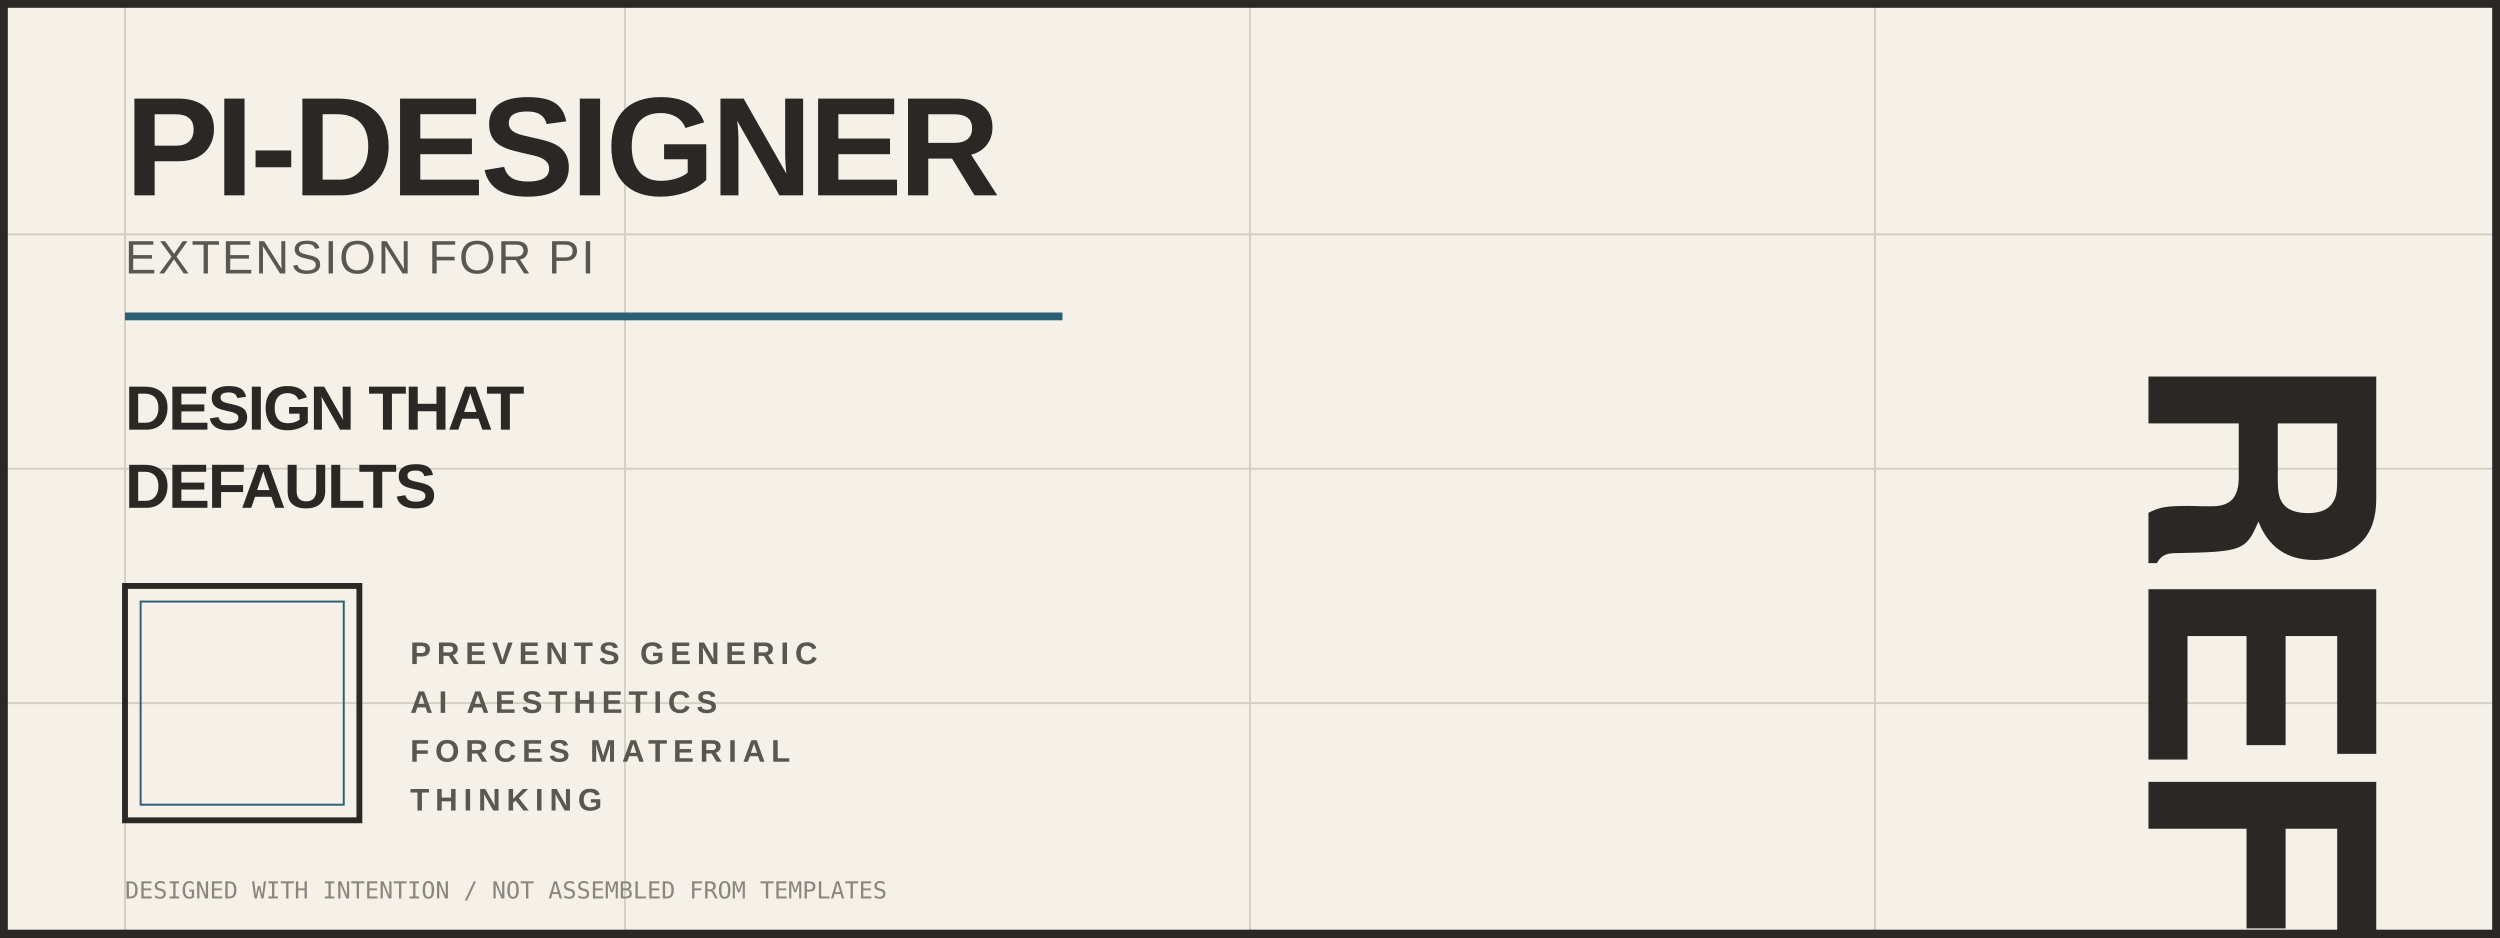
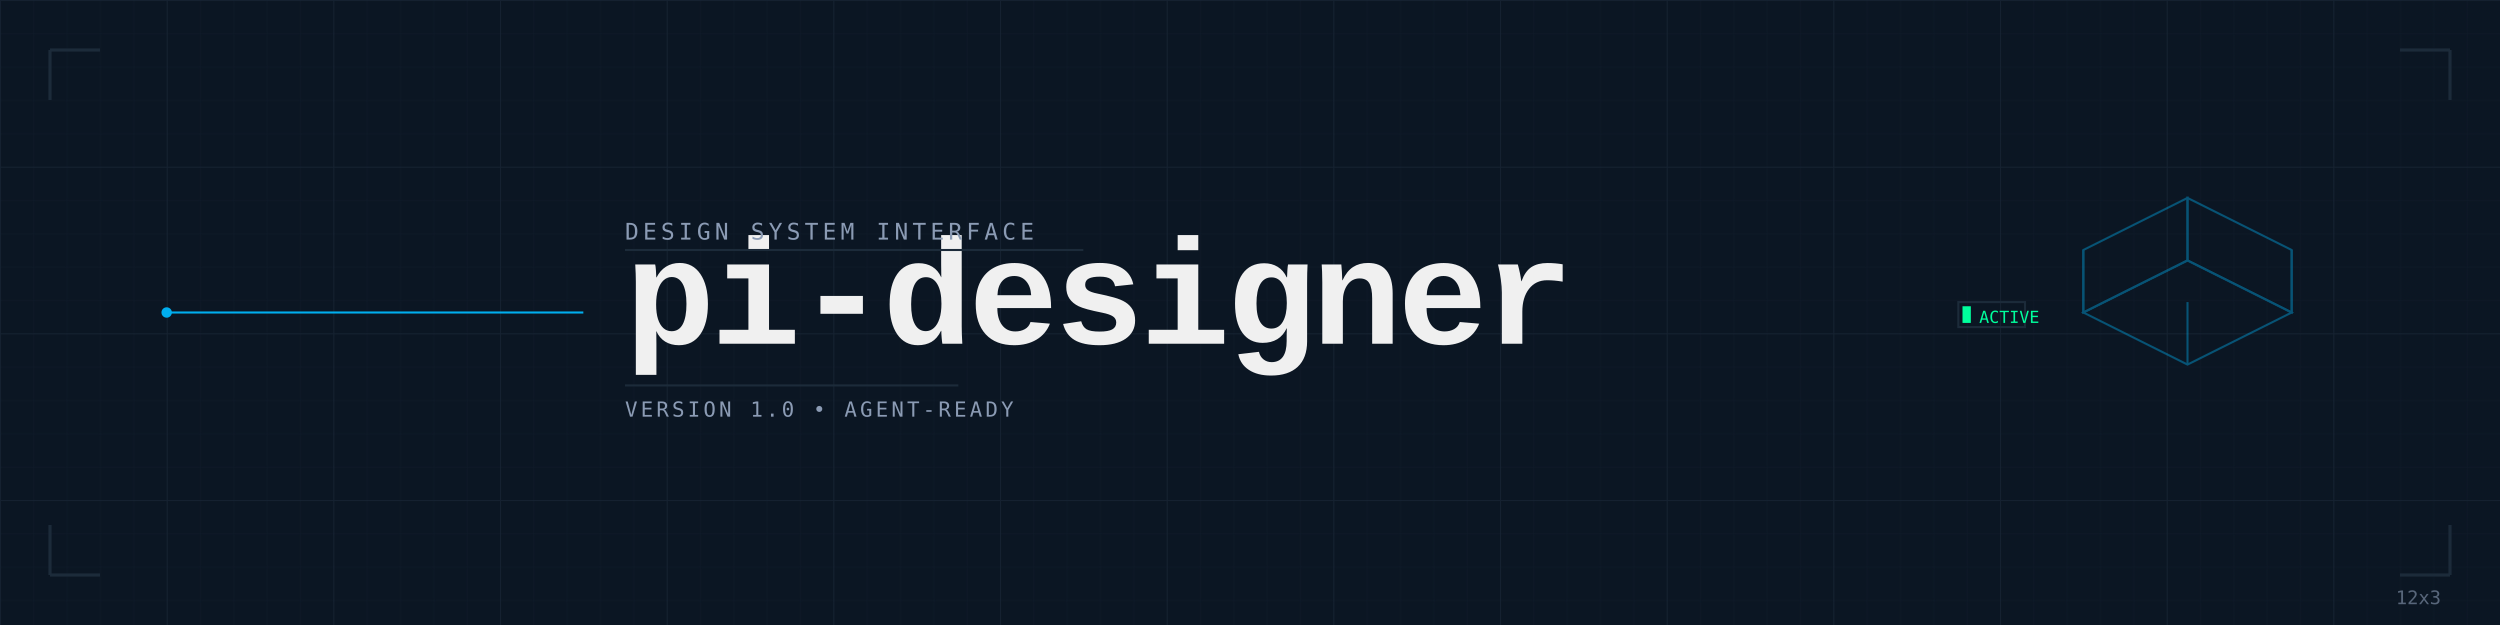
- <svg xmlns="http://www.w3.org/2000/svg" width="1280" height="480" viewBox="0 0 1280 480">
-   <rect width="1280" height="480" fill="#F5F1E8" />
-   <line x1="64" y1="0" x2="64" y2="480" stroke="#D4CFC3" stroke-width="1" />
-   <line x1="320" y1="0" x2="320" y2="480" stroke="#D4CFC3" stroke-width="1" />
-   <line x1="640" y1="0" x2="640" y2="480" stroke="#D4CFC3" stroke-width="1" />
-   <line x1="960" y1="0" x2="960" y2="480" stroke="#D4CFC3" stroke-width="1" />
-   <line x1="0" y1="120" x2="1280" y2="120" stroke="#D4CFC3" stroke-width="1" />
-   <line x1="0" y1="240" x2="1280" y2="240" stroke="#D4CFC3" stroke-width="1" />
-   <line x1="0" y1="360" x2="1280" y2="360" stroke="#D4CFC3" stroke-width="1" />
-   <rect x="0" y="0" width="1280" height="480" fill="none" stroke="#2A2825" stroke-width="8" />
-   <g transform="translate(1100, 180) rotate(90)">
-     <text x="0" y="0" font-family="Arial Black, Helvetica, sans-serif" font-size="160" font-weight="900" fill="#2A2825" letter-spacing="-6" text-anchor="start">REFUSES</text>
+ <svg xmlns="http://www.w3.org/2000/svg" viewBox="0 0 1200 300">
+   <defs>
+     <pattern id="smallGrid" width="16" height="16" patternUnits="userSpaceOnUse">
+       <path d="M 16 0 L 0 0 0 16" fill="none" stroke="rgba(28,43,58,0.3)" stroke-width="0.5" />
+     </pattern>
+     <pattern id="grid" width="80" height="80" patternUnits="userSpaceOnUse">
+       <rect width="80" height="80" fill="url(#smallGrid)" />
+       <path d="M 80 0 L 0 0 0 80" fill="none" stroke="rgba(28,43,58,0.5)" stroke-width="1" />
+     </pattern>
+   </defs>
+   <rect width="1200" height="300" fill="#0b1623" />
+   <rect width="1200" height="300" fill="url(#grid)" />
+   <g stroke="#1c2b3a" stroke-width="1.5" fill="none">
+     <path d="M 24 24 L 24 48 M 24 24 L 48 24" />
+     <path d="M 1176 24 L 1176 48 M 1176 24 L 1152 24" />
+     <path d="M 24 276 L 24 252 M 24 276 L 48 276" />
+     <path d="M 1176 276 L 1176 252 M 1176 276 L 1152 276" />
  </g>
-   <text x="64" y="100" font-family="Arial, Helvetica, sans-serif" font-size="72" font-weight="900" fill="#2A2825" letter-spacing="-2">PI-DESIGNER</text>
-   <text x="64" y="140" font-family="Arial, Helvetica, sans-serif" font-size="24" font-weight="400" fill="#5A5650" letter-spacing="1">EXTENSION FOR PI</text>
-   <rect x="64" y="160" width="480" height="4" fill="#2B5F75" />
-   <text x="64" y="220" font-family="Arial, Helvetica, sans-serif" font-size="32" font-weight="700" fill="#2A2825" letter-spacing="-1">DESIGN THAT</text>
-   <text x="64" y="260" font-family="Arial, Helvetica, sans-serif" font-size="32" font-weight="700" fill="#2A2825" letter-spacing="-1">DEFAULTS</text>
-   <rect x="64" y="300" width="120" height="120" fill="none" stroke="#2A2825" stroke-width="3" />
-   <rect x="72" y="308" width="104" height="104" fill="none" stroke="#2B5F75" stroke-width="1" />
-   <text x="210" y="340" font-family="Arial, Helvetica, sans-serif" font-size="16" font-weight="700" fill="#5A5650" letter-spacing="3" text-transform="uppercase">PREVENTS GENERIC</text>
-   <text x="210" y="365" font-family="Arial, Helvetica, sans-serif" font-size="16" font-weight="700" fill="#5A5650" letter-spacing="3" text-transform="uppercase">AI AESTHETICS</text>
-   <text x="210" y="390" font-family="Arial, Helvetica, sans-serif" font-size="16" font-weight="700" fill="#5A5650" letter-spacing="3" text-transform="uppercase">FORCES MATERIAL</text>
-   <text x="210" y="415" font-family="Arial, Helvetica, sans-serif" font-size="16" font-weight="700" fill="#5A5650" letter-spacing="3" text-transform="uppercase">THINKING</text>
-   <text x="64" y="460" font-family="monospace" font-size="12" font-weight="400" fill="#8A857D" letter-spacing="0">DESIGNED WITH INTENTION / NOT ASSEMBLED FROM TEMPLATES</text>
+   <g stroke="#00aeef" fill="#00aeef">
+     <circle cx="80" cy="150" r="2" />
+     <line x1="80" y1="150" x2="280" y2="150" stroke-width="1" />
+   </g>
+   <text x="300" y="165" font-family="'JetBrains Mono', 'Courier New', monospace" font-size="72" font-weight="700" fill="#f0f0f0" letter-spacing="-2">pi-designer</text>
+   <g>
+     <text x="300" y="115" font-family="'JetBrains Mono', monospace" font-size="11" fill="#8b9bb4" letter-spacing="2">DESIGN SYSTEM INTERFACE</text>
+     <line x1="300" y1="120" x2="520" y2="120" stroke="#1c2b3a" stroke-width="1" />
+   </g>
+   <g>
+     <line x1="300" y1="185" x2="460" y2="185" stroke="#1c2b3a" stroke-width="1" />
+     <text x="300" y="200" font-family="'JetBrains Mono', monospace" font-size="10" fill="#8b9bb4" letter-spacing="1.5">VERSION 1.0 • AGENT-READY</text>
+   </g>
+   <g stroke="#00aeef" stroke-width="1" fill="none" opacity="0.4">
+     <path d="M 1000 150 L 1050 125 L 1100 150 L 1050 175 Z" />
+     <path d="M 1000 150 L 1050 125 L 1050 95 L 1000 120 Z" />
+     <path d="M 1050 125 L 1100 150 L 1100 120 L 1050 95 Z" />
+     <line x1="1000" y1="150" x2="1000" y2="120" />
+     <line x1="1050" y1="175" x2="1050" y2="145" />
+     <line x1="1100" y1="150" x2="1100" y2="120" />
+   </g>
+   <g>
+     <rect x="940" y="145" width="32" height="12" fill="none" stroke="#1c2b3a" stroke-width="1" />
+     <rect x="942" y="147" width="4" height="8" fill="#00ff9d" />
+     <text x="950" y="155" font-family="'JetBrains Mono', monospace" font-size="8" fill="#00ff9d">ACTIVE</text>
+   </g>
+   <text x="1150" y="290" font-family="'JetBrains Mono', monospace" font-size="9" fill="#8b9bb4" opacity="0.6">12x3</text>
</svg>
